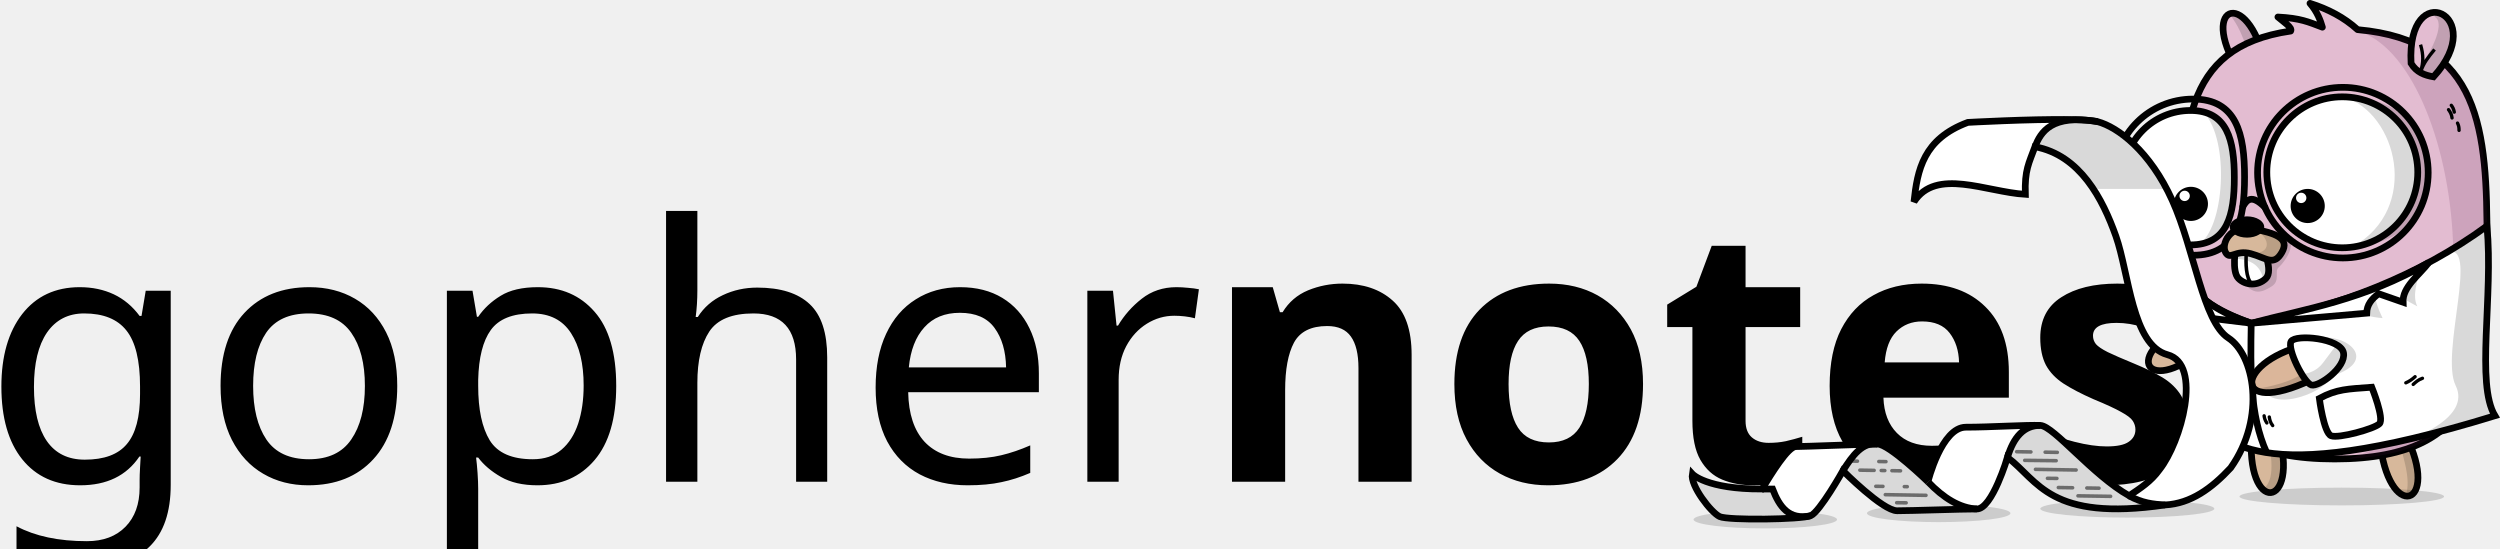
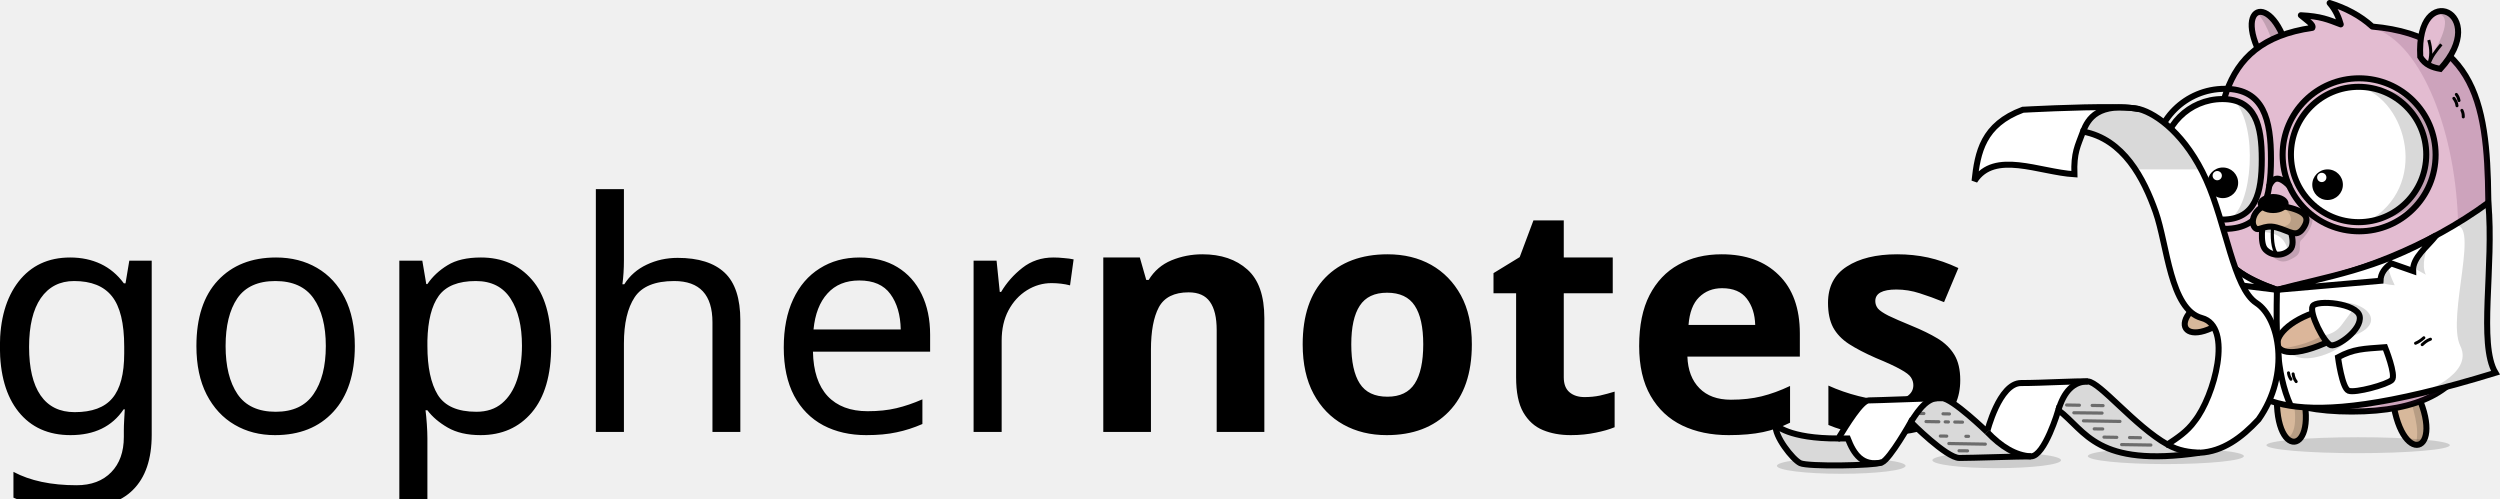
- <svg xmlns="http://www.w3.org/2000/svg" width="185.932mm" height="40.808mm" viewBox="0 0 185.932 40.808" version="1.1" id="svg8778">
+ <svg xmlns="http://www.w3.org/2000/svg" width="207.366mm" height="41.338mm" viewBox="0 0 207.366 41.338" version="1.1" id="svg8778">
  <defs id="defs8772" />
-   <g id="layer1" transform="translate(48.49977,-135.8996)" style="display:none;opacity:0.142" />
-   <g id="layer7" style="display:inline" transform="translate(120.4664,-9.321533)">
+   <g id="layer1" transform="translate(69.93374,-135.8996)" style="display:none;opacity:0.142" />
+   <g id="layer7" style="display:inline" transform="translate(141.9004,-9.321533)">
    <path style="fill:#e3bcd1;fill-opacity:1;stroke:#000000;stroke-width:0.5;stroke-linecap:butt;stroke-linejoin:miter;stroke-miterlimit:4;stroke-dasharray:none;stroke-opacity:1" d="m 47.99,14.051 -1.67,1.002 C 42.762,9.733 46.704,8.185 47.99,14.051 Z" id="path9538" />
    <path style="display:inline;fill:#d7b89b;fill-opacity:1;stroke:#000000;stroke-width:0.5;stroke-linecap:butt;stroke-linejoin:miter;stroke-miterlimit:4;stroke-dasharray:none;stroke-opacity:1" d="m 58.437,41.664 c -0.741,-0.268 -1.348,-0.045 -1.928,0.279 0.605,6.372 4.639,5.08 1.928,-0.279 z" id="path9538-5-3" />
    <path style="display:inline;opacity:0.15;fill:#000000;fill-opacity:1;stroke:none;stroke-width:0.5;stroke-linecap:butt;stroke-linejoin:miter;stroke-miterlimit:4;stroke-dasharray:none;stroke-opacity:1" d="m 57.775,41.548 c 0.455,1.648 1.115,3.378 0.677,4.661 0.914,0.154 1.493,-1.565 -0.014,-4.545 -0.233,-0.085 -0.452,-0.116 -0.663,-0.115 z" id="path9538-5-3-2" />
    <path style="display:inline;fill:#d7b89b;fill-opacity:1;stroke:#000000;stroke-width:0.5;stroke-linecap:butt;stroke-linejoin:miter;stroke-miterlimit:4;stroke-dasharray:none;stroke-opacity:1" d="m 48.957,41.445 c -0.68,-0.398 -1.318,-0.288 -1.947,-0.074 -0.555,6.376 3.645,5.834 1.947,0.074 z" id="path9538-5-3-8" />
    <path style="display:inline;opacity:0.15;fill:#000000;fill-opacity:1;stroke:none;stroke-width:1.89;stroke-linecap:butt;stroke-linejoin:miter;stroke-miterlimit:4;stroke-dasharray:none;stroke-opacity:1" d="m 172.449,38.943 c -0.415,-0.019 -0.797,0.064 -1.143,0.232 3.595,4.257 5.175,10.081 6.67,15.971 l 3.402,-2.041 c -2.126,-9.7 -6.174,-14.037 -8.93,-14.162 z" transform="scale(0.2645833)" id="path9538-4" />
    <path style="opacity:1;fill:#e3bcd1;fill-opacity:1;stroke:#000000;stroke-width:1.89;stroke-linecap:round;stroke-linejoin:round;stroke-miterlimit:4;stroke-dasharray:none;stroke-opacity:1;paint-order:normal" d="m 194.018,36.176 c 2.063,2.396 2.909,4.725 3.483,6.696 -4.024,-1.515 -6.126,-2.518 -12.5,-2.858 1.613,1.4 4.17,2.989 3.584,3.949 -31.088,4.466 -30.465,29.022 -30.465,59.398 0,33.628 -0.521,60.889 42.832,60.889 43.353,0 42.83,-27.261 42.83,-60.889 0,-31.45 -1.539,-56.665 -36.377,-59.799 -3.833,-3.47 -8.365,-5.82 -13.387,-7.387 z" transform="scale(0.2645833)" id="path9353" />
    <path style="opacity:0.15;fill:#000000;fill-opacity:1;stroke:none;stroke-width:0.224px;stroke-linecap:butt;stroke-linejoin:miter;stroke-opacity:1" d="m 46.199,30.025 c 0.865,1.403 1.597,1.017 2.267,0.608 0.699,-0.426 0.194,-1.138 0.527,-1.413 0.333,-0.275 2.152,-2.45 -0.47,-2.653 l -2.456,0.382 z" id="path8279" />
    <path style="opacity:0.15;fill:#000000;fill-opacity:1;stroke:none;stroke-width:0.265px;stroke-linecap:butt;stroke-linejoin:miter;stroke-opacity:1" d="m 53.842,16.528 0.654,11.162 c 3.019,-0.107 6.298,-2.19 5.604,-6.341 -0.694,-4.151 -4.233,-4.882 -6.258,-4.821 z" id="path6378" />
    <path style="opacity:1;fill:#ffffff;fill-opacity:1;stroke:#000000;stroke-width:0.5;stroke-linecap:round;stroke-linejoin:round;stroke-miterlimit:4;stroke-dasharray:none;stroke-opacity:1;paint-order:normal" d="m 45.706,22.537 c 1e-6,2.761 -0.501,4.999 -3.262,4.999 -2.761,0 -4.999,-2.238 -4.999,-4.999 0,-2.761 2.238,-4.999 4.999,-4.999 2.761,0 3.262,2.238 3.262,4.999 z" id="path9334-8" />
    <circle style="opacity:1;fill:#ffffff;fill-opacity:1;stroke:#000000;stroke-width:0.5;stroke-linecap:round;stroke-linejoin:round;stroke-miterlimit:4;stroke-dasharray:none;stroke-opacity:1;paint-order:normal" id="path9334" cx="53.736" cy="22.136" r="5.613" />
    <path style="display:inline;opacity:1;fill:#ffffff;fill-opacity:1;stroke:#000000;stroke-width:0.5;stroke-linecap:butt;stroke-linejoin:miter;stroke-miterlimit:4;stroke-dasharray:none;stroke-opacity:1;paint-order:normal" d="m 45.815,27.742 c 0,0 -0.323,1.758 0.2,2.288 0.524,0.53 1.445,0.58 2.038,5e-6 0.593,-0.58 -0.267,-2.389 -0.267,-2.389 z" id="path9476" />
    <path style="display:inline;opacity:1;fill:none;fill-opacity:1;stroke:#000000;stroke-width:0.5;stroke-linecap:round;stroke-linejoin:round;stroke-miterlimit:4;stroke-dasharray:none;stroke-opacity:1;paint-order:normal" d="m 46.468,22.497 c 1e-6,3.208 -0.588,5.808 -3.827,5.808 -3.239,0 -5.865,-2.6 -5.865,-5.808 0,-3.208 2.626,-5.808 5.865,-5.808 3.239,0 3.827,2.6 3.827,5.808 z" id="path9334-8-8" />
    <path style="opacity:0.15;fill:#000000;fill-opacity:1;stroke:none;stroke-width:0.5;stroke-linecap:butt;stroke-linejoin:miter;stroke-miterlimit:4;stroke-dasharray:none;stroke-opacity:1" d="m 45.869,26.445 -0.629,0.334 c 0,0 -0.096,0.852 -0.066,1.763 1.263,-0.003 2.43,0.14 2.711,1.641 0.131,-0.18 0.245,-0.395 0.336,-0.646 C 48.627,28.424 45.869,26.445 45.869,26.445 Z" id="path7331-4" />
    <path style="display:inline;opacity:1;fill:#d7b89b;fill-opacity:1;stroke:#000000;stroke-width:0.5;stroke-linecap:round;stroke-linejoin:round;stroke-miterlimit:4;stroke-dasharray:none;stroke-opacity:1;paint-order:normal" d="m 49.242,28.094 c -0.613,1.062 -1.156,0.403 -2.311,0.094 -1.155,-0.309 -1.527,0.511 -1.876,-0.094 -0.349,-0.605 0.313,-2.095 2.01,-1.761 1.696,0.334 2.79,0.699 2.177,1.761 z" id="path9458-8" />
    <ellipse style="opacity:1;fill:#000000;fill-opacity:1;stroke:none;stroke-width:0.657;stroke-linecap:round;stroke-linejoin:round;stroke-miterlimit:4;stroke-dasharray:none;stroke-opacity:1;paint-order:normal" id="path9458" cx="46.65" cy="26.204" rx="1.279" ry="0.79" />
    <path style="display:inline;opacity:0.15;fill:#521745;fill-opacity:1;stroke:none;stroke-width:0.5;stroke-linecap:round;stroke-linejoin:round;stroke-miterlimit:4;stroke-dasharray:none;stroke-opacity:1;paint-order:normal" d="m 54.213,11.481 c 8.469,1.024 12.123,28.702 0,31.956 10.417,-0.433 10.287,-7.471 10.287,-16.089 0,-8.515 -0.431,-15.299 -10.287,-15.867 z" id="path9353-1" />
    <path style="display:inline;fill:#e3bcd1;fill-opacity:1;stroke:#000000;stroke-width:0.5;stroke-linecap:butt;stroke-linejoin:miter;stroke-miterlimit:4;stroke-dasharray:none;stroke-opacity:1" d="m 58.851,14.033 c 0.405,0.676 1.016,0.887 1.67,1.002 4.226,-4.619 -2.022,-7.503 -1.67,-1.002 z" id="path9538-5" />
    <path style="display:inline;fill:#d7b89b;fill-opacity:1;stroke:#000000;stroke-width:0.5;stroke-linecap:butt;stroke-linejoin:miter;stroke-miterlimit:4;stroke-dasharray:none;stroke-opacity:1" d="m 42.644,33.363 c 0.732,0.293 1.037,0.863 1.254,1.491 -4.69,4.356 -6.843,0.708 -1.254,-1.491 z" id="path9538-5-3-7-3" />
    <circle style="display:inline;opacity:1;fill:#000000;fill-opacity:1;stroke:none;stroke-width:0.113;stroke-linecap:round;stroke-linejoin:round;stroke-miterlimit:4;stroke-dasharray:none;stroke-opacity:1;paint-order:normal" id="path9334-0" cx="51.164" cy="24.641" r="1.27" />
    <circle style="display:inline;opacity:1;fill:#000000;fill-opacity:1;stroke:none;stroke-width:0.113;stroke-linecap:round;stroke-linejoin:round;stroke-miterlimit:4;stroke-dasharray:none;stroke-opacity:1;paint-order:normal" id="path9334-0-3" cx="42.476" cy="24.485" r="1.27" />
    <path style="display:inline;opacity:0.15;fill:#000000;fill-opacity:1;stroke:none;stroke-width:0.5;stroke-linecap:round;stroke-linejoin:round;stroke-miterlimit:4;stroke-dasharray:none;stroke-opacity:1;paint-order:normal" d="m 53.842,16.528 c 3.956,1.16 5.773,8.291 0.654,11.162 2.778,-0.38 4.85,-2.751 4.853,-5.555 -0.002,-3.057 -2.45,-5.55 -5.507,-5.607 z" id="path9334-5" />
    <circle style="display:inline;opacity:1;fill:#ffffff;fill-opacity:1;stroke:none;stroke-width:0.034;stroke-linecap:round;stroke-linejoin:round;stroke-miterlimit:4;stroke-dasharray:none;stroke-opacity:1;paint-order:normal" id="path9334-0-4" cx="50.681" cy="24.04" r="0.385" />
    <circle style="display:inline;opacity:1;fill:#ffffff;fill-opacity:1;stroke:none;stroke-width:0.034;stroke-linecap:round;stroke-linejoin:round;stroke-miterlimit:4;stroke-dasharray:none;stroke-opacity:1;paint-order:normal" id="path9334-0-4-5" cx="42.011" cy="23.89" r="0.385" />
    <path style="fill:none;stroke:#000000;stroke-width:0.265px;stroke-linecap:butt;stroke-linejoin:miter;stroke-opacity:1" d="m 46.598,28.125 c -0.046,0.75 -0.046,1.893 0.416,2.323" id="path5455" />
    <path style="display:inline;opacity:0.15;fill:#000000;fill-opacity:1;stroke:none;stroke-width:1.89;stroke-linecap:butt;stroke-linejoin:miter;stroke-miterlimit:4;stroke-dasharray:none;stroke-opacity:1" d="m 182.355,155.301 c 0.023,6.099 2.578,14.049 -1.324,17.279 3.537,2.871 7.925,-3.053 4.006,-16.344 -0.913,-0.534 -1.804,-0.817 -2.682,-0.936 z" transform="scale(0.2645833)" id="path9538-5-3-8-7" />
    <path style="fill:#ffffff;fill-opacity:1;stroke:#000000;stroke-width:0.5;stroke-linecap:butt;stroke-linejoin:miter;stroke-miterlimit:4;stroke-dasharray:none;stroke-opacity:1" d="m 64.497,26.132 c -5.002,3.641 -10.894,5.981 -17.534,7.229 -2.547,-0.913 -4.563,-2.072 -5.125,-4.111 -0.148,4.338 1.76,7.445 0.603,10.886 2.831,1.872 4.561,5.663 22.647,0.106 -1.434,-2.392 -0.105,-8.847 -0.591,-14.11 z" id="path5457" />
    <path style="opacity:0.15;fill:#000000;fill-opacity:1;stroke:none;stroke-width:0.265px;stroke-linecap:butt;stroke-linejoin:miter;stroke-opacity:1" d="m 53.039,31.841 c 1.231,0.38 1.884,0.985 3.693,1.141 -0.328,-0.691 -0.634,-1.457 -0.581,-2.202 l 0.436,-0.174 2.725,1.5 c -0.394,-0.826 0.005,-1.901 0.294,-2.94 z" id="path6461" />
    <path style="fill:#ffffff;fill-opacity:1;stroke:#000000;stroke-width:0.5;stroke-linecap:butt;stroke-linejoin:miter;stroke-miterlimit:4;stroke-dasharray:none;stroke-opacity:1" d="m 46.963,33.361 8.588,-0.749 c 0.014,-0.623 0.375,-1.072 0.892,-1.444 l 1.813,0.633 c -0.052,-1.134 1.177,-1.994 1.918,-2.958 -4.817,2.814 -9.249,3.458 -13.211,4.517 z" id="path5475" />
    <path style="fill:#ffffff;fill-opacity:1;stroke:#000000;stroke-width:0.5;stroke-linecap:butt;stroke-linejoin:miter;stroke-miterlimit:4;stroke-dasharray:none;stroke-opacity:1" d="m 46.963,33.361 -3.566,-0.438 -0.163,-0.887 -0.805,-0.105 -0.59,-2.681 c 0.933,2.426 2.959,3.363 5.125,4.111 z" id="path5477" />
    <path style="opacity:0.15;fill:#000000;fill-opacity:1;stroke:none;stroke-width:0.197px;stroke-linecap:butt;stroke-linejoin:miter;stroke-opacity:1" d="m 53.433,36.828 c -0.802,1.144 -1.705,1.686 -2.844,2.022 -1.451,0.428 -3.084,0.285 -3.197,-1.953 z" id="path7161" />
    <path style="opacity:1;fill:#dbb69a;fill-opacity:1;stroke:#000000;stroke-width:0.5;stroke-linecap:butt;stroke-linejoin:miter;stroke-miterlimit:4;stroke-dasharray:none;stroke-opacity:1" d="m 50.958,34.987 c -5.478,1.363 -5.395,5.636 1.069,2.288 -0.348,-1.057 -0.664,-1.577 -1.069,-2.288 z" id="path7191" />
    <path style="opacity:0.15;fill:#000000;fill-opacity:1;stroke:none;stroke-width:0.371;stroke-linecap:butt;stroke-linejoin:miter;stroke-miterlimit:4;stroke-dasharray:none;stroke-opacity:1" d="m 51.564,36.107 c -0.31,0.997 -1.699,1.731 -4.331,2.161 0.555,0.471 2.132,0.386 4.794,-0.993 -0.157,-0.477 -0.308,-0.843 -0.463,-1.168 z" id="path7191-7" />
    <path style="opacity:0.15;fill:#000000;fill-opacity:1;stroke:none;stroke-width:1px;stroke-linecap:butt;stroke-linejoin:miter;stroke-opacity:1" d="m 195.281,130.338 0.002,0.008 c 3.732,0.435 7.722,1.791 8.15,4.051 0.423,2.235 -2.244,3.862 -3.949,6.721 l 0.004,0.008 c 14.614,-4.138 5.073,-12.707 -4.207,-10.787 z" transform="scale(0.2645833)" id="path6443" />
    <path style="opacity:1;fill:#ffffff;fill-opacity:1;stroke:#000000;stroke-width:0.5;stroke-linecap:butt;stroke-linejoin:round;stroke-miterlimit:4;stroke-dasharray:none;stroke-opacity:1" d="m 49.929,34.714 c -0.316,0.55 0.956,3.082 1.507,3.241 0.551,0.159 2.597,-1.3 2.39,-2.395 -0.208,-1.096 -3.58,-1.396 -3.896,-0.845 z" id="path7191-90" />
    <path style="opacity:0.15;fill:#000000;fill-opacity:1;stroke:none;stroke-width:0.452;stroke-linecap:butt;stroke-linejoin:round;stroke-miterlimit:4;stroke-dasharray:none;stroke-opacity:1" d="m 53.317,34.965 c 0,0 -0.315,0.384 -0.976,1.291 -0.661,0.907 -1.626,0.885 -1.626,0.885 0.036,0.024 0.689,0.804 0.721,0.813 0.551,0.159 2.597,-1.3 2.39,-2.395 -0.068,-0.359 0.021,-0.408 -0.508,-0.594 z" id="path7191-90-8" />
    <path style="opacity:1;fill:#ffffff;fill-opacity:1;stroke:#000000;stroke-width:0.5;stroke-linecap:butt;stroke-linejoin:miter;stroke-miterlimit:4;stroke-dasharray:none;stroke-opacity:1" d="m 56.5,40.835 c -0.374,0.38 -3.043,1.111 -3.592,0.898 -0.549,-0.213 -0.878,-2.779 -0.878,-2.779 1.314,-0.703 2.092,-0.697 3.9,-0.833 0,0 0.943,2.334 0.57,2.714 z" id="path7226" />
    <path style="fill:none;stroke:#000000;stroke-width:0.5;stroke-linecap:butt;stroke-linejoin:miter;stroke-miterlimit:4;stroke-dasharray:none;stroke-opacity:1" d="m 46.963,33.361 c -0.056,3.409 -0.126,6.824 1.15,9.625" id="path6214" />
    <path style="display:inline;opacity:0.15;fill:#000000;fill-opacity:1;stroke:none;stroke-width:1.89;stroke-linecap:butt;stroke-linejoin:miter;stroke-miterlimit:4;stroke-dasharray:none;stroke-opacity:1" d="m 243.768,98.768 c -0.313,0.584 -5.332,3.444 -11.474,7.514 9.749,-3.976 -1.805,28.299 2.68,37.364 4.484,9.065 -12.641,14.943 -12.641,14.943 4.764,-1.261 18.127,-4.791 23.668,-6.493 -5.419,-9.04 -0.398,-33.438 -2.232,-53.328 z" transform="scale(0.2645833)" id="path5457-4" />
    <path style="opacity:1;fill:none;stroke:#000000;stroke-width:0.25;stroke-linecap:round;stroke-linejoin:miter;stroke-miterlimit:4;stroke-dasharray:none;stroke-opacity:1" d="m 61.844,17.154 c 0.109,0.144 0.174,0.264 0.222,0.506" id="path7247-9-8-8-9" />
    <path style="opacity:1;fill:none;stroke:#000000;stroke-width:0.25;stroke-linecap:round;stroke-linejoin:miter;stroke-miterlimit:4;stroke-dasharray:none;stroke-opacity:1" d="m 61.638,17.478 c 0.124,0.167 0.237,0.367 0.261,0.615" id="path7247-9-8-9-2-1" />
    <path style="opacity:1;fill:none;stroke:#000000;stroke-width:0.25;stroke-linecap:round;stroke-linejoin:miter;stroke-miterlimit:4;stroke-dasharray:none;stroke-opacity:1" d="m 62.306,18.476 c 0.077,0.163 0.117,0.294 0.114,0.541" id="path7247-9-8-8-9-5" />
    <path style="opacity:1;fill:none;stroke:#000000;stroke-width:0.25;stroke-linecap:round;stroke-linejoin:miter;stroke-miterlimit:4;stroke-dasharray:none;stroke-opacity:1" d="M 59.01,37.911 C 59.202,37.739 59.387,37.563 59.698,37.456" id="path7247" />
    <path style="opacity:1;fill:none;stroke:#000000;stroke-width:0.25;stroke-linecap:round;stroke-linejoin:miter;stroke-miterlimit:4;stroke-dasharray:none;stroke-opacity:1" d="m 58.462,37.793 c 0.243,-0.103 0.472,-0.258 0.688,-0.455" id="path7247-9" />
    <path style="opacity:1;fill:none;stroke:#000000;stroke-width:0.25;stroke-linecap:round;stroke-linejoin:miter;stroke-miterlimit:4;stroke-dasharray:none;stroke-opacity:1" d="m 47.922,40.248 c 0.024,0.184 0.064,0.319 0.203,0.53" id="path7247-9-8-8" />
    <path style="opacity:1;fill:none;stroke:#000000;stroke-width:0.25;stroke-linecap:round;stroke-linejoin:miter;stroke-miterlimit:4;stroke-dasharray:none;stroke-opacity:1" d="m 48.306,40.335 c 0.03,0.211 0.092,0.44 0.254,0.638" id="path7247-9-8-9-2" />
    <path style="display:inline;opacity:0.15;fill:#110c07;fill-opacity:1;stroke:none;stroke-width:1.89;stroke-linecap:round;stroke-linejoin:round;stroke-miterlimit:4;stroke-dasharray:none;stroke-opacity:1;paint-order:normal" d="m 177.602,99.488 c 3.771,0.817 7.372,6.709 0,7.117 4.204,1.193 6.237,3.516 8.512,-0.424 2.317,-4.013 -1.817,-5.392 -8.229,-6.654 -0.098,-0.019 -0.187,-0.023 -0.283,-0.039 z" transform="scale(0.2645833)" id="path9458-8-6" />
    <path style="display:inline;opacity:0.15;fill:#000000;fill-opacity:1;stroke:none;stroke-width:1.89;stroke-linecap:round;stroke-linejoin:round;stroke-miterlimit:4;stroke-dasharray:none;stroke-opacity:1;paint-order:normal" d="m 164.113,66.715 c 7.603,8.324 5.72,32.944 -1.393,37.197 8.412,-1.19 10.025,-9.121 10.025,-18.734 0,-9.058 -1.431,-16.623 -8.633,-18.463 z" transform="scale(0.2645833)" id="path9334-8-9" />
    <path style="display:inline;opacity:0.15;fill:#000000;fill-opacity:1;stroke:none;stroke-width:0.5;stroke-linecap:butt;stroke-linejoin:miter;stroke-miterlimit:4;stroke-dasharray:none;stroke-opacity:1" d="m 61.214,10.286 c -0.195,0.009 -0.415,0.101 -0.642,0.275 0.827,0.337 0.009,2.384 -1.27,3.993 0.204,0.074 1.001,0.442 1.22,0.481 2.001,-2.993 1.63,-4.792 0.692,-4.749 z" id="path9538-5-4" />
    <path style="opacity:1;fill:none;stroke:#000000;stroke-width:0.25;stroke-linecap:butt;stroke-linejoin:miter;stroke-miterlimit:4;stroke-dasharray:none;stroke-opacity:1" d="m 59.556,12.642 c 0.237,0.813 0.203,1.322 0.013,2.008 0.228,-0.67 0.541,-1.047 1.028,-1.649" id="path7033" />
    <circle style="display:inline;opacity:1;fill:none;fill-opacity:1;stroke:#000000;stroke-width:0.5;stroke-linecap:round;stroke-linejoin:round;stroke-miterlimit:4;stroke-dasharray:none;stroke-opacity:1;paint-order:normal" id="path9334-08" cx="53.78" cy="22.162" r="6.345" />
    <path style="fill:none;stroke:#000000;stroke-width:0.5;stroke-linecap:round;stroke-linejoin:miter;stroke-miterlimit:4;stroke-dasharray:none;stroke-opacity:1" d="m 46.334,24.701 c 0.304,-0.534 0.661,-0.95 1.646,0.033" id="path6493" />
    <ellipse style="opacity:0.15;fill:#000000;fill-opacity:1;stroke:none;stroke-width:0.5;stroke-linecap:round;stroke-linejoin:round;stroke-miterlimit:4;stroke-dasharray:none;stroke-dashoffset:0;stroke-opacity:1;paint-order:normal" id="path6588" cx="53.698" cy="46.249" rx="7.607" ry="0.661" />
    <ellipse style="display:inline;opacity:0.15;fill:#000000;fill-opacity:1;stroke:none;stroke-width:0.461;stroke-linecap:round;stroke-linejoin:round;stroke-miterlimit:4;stroke-dasharray:none;stroke-dashoffset:0;stroke-opacity:1;paint-order:normal" id="path6588-4" cx="37.749" cy="47.155" rx="6.471" ry="0.661" />
    <ellipse style="display:inline;opacity:0.15;fill:#000000;fill-opacity:1;stroke:none;stroke-width:0.419;stroke-linecap:round;stroke-linejoin:round;stroke-miterlimit:4;stroke-dasharray:none;stroke-dashoffset:0;stroke-opacity:1;paint-order:normal" id="path6588-4-0" cx="23.72" cy="47.493" rx="5.335" ry="0.661" />
    <ellipse style="display:inline;opacity:0.15;fill:#000000;fill-opacity:1;stroke:none;stroke-width:0.419;stroke-linecap:round;stroke-linejoin:round;stroke-miterlimit:4;stroke-dasharray:none;stroke-dashoffset:0;stroke-opacity:1;paint-order:normal" id="path6588-4-0-5" cx="10.824" cy="47.961" rx="5.335" ry="0.661" />
  </g>
-   <g id="layer6" style="display:inline" transform="translate(120.4664,-9.321533)">
-     <text xml:space="preserve" style="font-style:normal;font-weight:normal;font-size:26.506px;line-height:1.25;font-family:sans-serif;letter-spacing:0px;word-spacing:0px;fill:#000000;fill-opacity:1;stroke:none;stroke-width:0.663" x="-121.818" y="45.146" id="text4656">
-       <tspan id="tspan4654" x="-121.818" y="45.146" style="font-style:normal;font-variant:normal;font-weight:normal;font-stretch:normal;font-family:Ubuntu;-inkscape-font-specification:Ubuntu;stroke-width:0.663">gopher<tspan style="font-style:normal;font-variant:normal;font-weight:bold;font-stretch:normal;font-family:Ubuntu;-inkscape-font-specification:'Ubuntu Bold'" id="tspan4576">notes</tspan>
+   <g id="layer6" style="display:inline" transform="translate(141.9004,-9.321533)">
+     <text xml:space="preserve" style="font-style:normal;font-weight:normal;font-size:26.506px;line-height:1.25;font-family:sans-serif;letter-spacing:0px;word-spacing:0px;fill:#000000;fill-opacity:1;stroke:none;stroke-width:0.663" x="-143.363" y="45.146" id="text4656">
+       <tspan id="tspan4654" x="-143.363" y="45.146" style="font-style:normal;font-variant:normal;font-weight:normal;font-stretch:normal;font-family:Ubuntu;-inkscape-font-specification:Ubuntu;stroke-width:0.663">gopher<tspan style="font-style:normal;font-variant:normal;font-weight:bold;font-stretch:normal;font-family:Ubuntu;-inkscape-font-specification:'Ubuntu Bold'" id="tspan4576">notes</tspan>
      </tspan>
    </text>
  </g>
-   <g id="layer4" style="display:inline" transform="translate(120.4664,-9.321533)">
+   <g id="layer4" style="display:inline" transform="translate(141.9004,-9.321533)">
    <path style="fill:#ffffff;fill-opacity:1;stroke:#000000;stroke-width:1.89;stroke-linecap:butt;stroke-linejoin:miter;stroke-miterlimit:4;stroke-dasharray:none;stroke-opacity:1" d="m 126.26,68.83 c -11.052,-0.154 -28.416,0.807 -28.416,0.807 -12.53,4.659 -14.178,13.361 -15.143,22.316 6.225,-9.641 20.218,-2.775 31.301,-2.092 -0.229,-6.863 1.016,-8.762 2.711,-13.383 12.718,2.354 19.05,14.719 22.746,25.141 3.696,10.421 4.557,30.653 14.49,33.314 9.933,2.662 3.875,24.579 -2.246,32.312 -2.389,3.352 -5.484,5.293 -8.525,7.342 -10.25,-5.786 -21.206,-19.596 -24.928,-19.771 -3.721,-0.176 -14.139,0.498 -20.969,0.498 -6.83,0 -10.675,15.306 -10.645,15.346 0,0 -10.927,-10.604 -14.158,-10.604 -3.231,0 -20.719,0.703 -22.965,0.703 -2.246,0 -6.944,7.708 -9.52,11.934 -15.71,0.063 -19.611,-4.248 -19.611,-4.248 -0.58,3.337 5.315,10.886 7.703,11.996 2.388,1.11 23.022,0.833 25.578,-0.246 2.556,-1.079 9.061,-12.643 9.061,-12.643 0,0 11.142,11.248 15.236,11.248 4.095,0 18.108,-0.5 22.422,-0.5 4.313,0 8.6,-14.512 8.6,-14.512 8.661,6.543 11.846,18.122 44.355,13.377 7.189,-0.391 13.043,-4.665 18.389,-10.418 10.137,-14.331 6.524,-31.853 -0.66,-36.518 -7.185,-4.665 -9.475,-24.742 -15.756,-38.664 -6.28,-13.922 -15.359,-20.627 -20.979,-22.133 -1.405,-0.376 -4.388,-0.552 -8.072,-0.604 z" id="path5366" transform="scale(0.2645833)" />
    <path style="fill:none;stroke:#000000;stroke-width:0.5;stroke-linecap:butt;stroke-linejoin:miter;stroke-miterlimit:4;stroke-dasharray:none;stroke-opacity:1" d="m 30.88,20.235 c 0.426,-1.086 1.227,-2.455 4.661,-1.864" id="path5380" />
    <path style="fill:none;stroke:#000000;stroke-width:0.5;stroke-linecap:butt;stroke-linejoin:miter;stroke-miterlimit:4;stroke-dasharray:none;stroke-opacity:1" d="m 10.582,45.692 h 0.783 c 0.508,1.306 1.205,2.333 2.834,1.985" id="path5368" />
    <path style="fill:none;stroke:#000000;stroke-width:0.5;stroke-linecap:butt;stroke-linejoin:miter;stroke-miterlimit:4;stroke-dasharray:none;stroke-opacity:1" d="m 16.596,44.332 c 0.717,-1.149 1.476,-2.155 2.58,-1.984" id="path5370" />
    <path style="fill:none;stroke:#000000;stroke-width:0.5;stroke-linecap:butt;stroke-linejoin:miter;stroke-miterlimit:4;stroke-dasharray:none;stroke-opacity:1" d="m 22.923,45.154 c 1.154,1.207 2.358,1.957 3.637,2.022" id="path5372" />
    <path style="fill:none;stroke:#000000;stroke-width:0.5;stroke-linecap:butt;stroke-linejoin:miter;stroke-miterlimit:4;stroke-dasharray:none;stroke-opacity:1" d="m 28.835,43.336 c 0.454,-1.512 1.23,-2.385 2.452,-2.374" id="path5374" />
    <path style="fill:none;stroke:#000000;stroke-width:0.5;stroke-linecap:butt;stroke-linejoin:miter;stroke-miterlimit:4;stroke-dasharray:none;stroke-opacity:1" d="m 37.882,46.193 c 0.929,0.537 1.812,0.637 2.688,0.683" id="path5376" />
    <path style="display:inline;opacity:0.15;fill:#000000;fill-opacity:1;stroke:none;stroke-width:1.89;stroke-linecap:butt;stroke-linejoin:miter;stroke-miterlimit:4;stroke-dasharray:none;stroke-opacity:1" d="m 20.383,168.445 c -0.58,3.337 5.315,10.886 7.703,11.996 2.385,1.109 22.974,0.834 25.566,-0.242 -4.661,0.639 -8.675,-0.883 -10.699,-7.506 h -2.959 c -15.71,0.063 -19.611,-4.248 -19.611,-4.248 z" transform="scale(0.2645833)" id="path5366-0" />
    <path style="display:inline;opacity:0.15;fill:#010101;fill-opacity:1;stroke:none;stroke-width:1.89;stroke-linecap:butt;stroke-linejoin:miter;stroke-miterlimit:4;stroke-dasharray:none;stroke-opacity:1" d="m 72.479,160.057 c -0.242,0 -0.998,0.026 -1.387,0.033 -3.816,0.437 -6.269,3.93 -8.367,7.463 0,0 0.025,0.023 0.025,0.023 2.186,1.88 4.153,3.922 6.32,5.816 0.778,0.658 1.576,1.313 2.375,1.928 1.874,1.381 3.972,2.596 6.516,3.48 l 10.785,-0.24 c 3.788,-0.104 7.291,-0.192 9.793,-0.229 -7.964,-1.182 -21.781,-17.947 -26.061,-18.275 z" transform="scale(0.2645833)" id="path5366-2" />
    <path style="display:inline;opacity:0.15;fill:#000000;fill-opacity:1;stroke:none;stroke-width:1.89;stroke-linecap:butt;stroke-linejoin:miter;stroke-miterlimit:4;stroke-dasharray:none;stroke-opacity:1" d="m 117.064,154.797 c -4.073,0.086 -6.606,4.709 -8.082,8.992 2.417,1.826 4.418,4.042 6.738,6.188 8.27,6.452 15.797,8.165 22.715,8.285 0.091,0.002 0.186,6e-4 0.277,0.002 4.724,0.054 9.146,-0.592 13.344,-0.973 -2.636,0.07 -5.646,-1.025 -8.777,-2.771 -0.034,0.023 -0.068,0.046 -0.102,0.068 -1.671,-0.944 -3.361,-2.112 -5.035,-3.389 -9.188,-6.615 -18.207,-16.248 -20.896,-16.398 -0.063,-7.8e-4 -0.117,-0.003 -0.182,-0.004 z m 34.992,22.494 c 0.437,-0.011 0.866,-0.047 1.281,-0.125 -0.418,0.031 -0.858,0.087 -1.281,0.125 z" transform="scale(0.2645833)" id="path5366-1" />
    <path style="display:inline;opacity:0.15;fill:#000000;fill-opacity:1;stroke:none;stroke-width:1.89;stroke-linecap:butt;stroke-linejoin:miter;stroke-miterlimit:4;stroke-dasharray:none;stroke-opacity:1" d="m 126.26,68.83 c -7.677,1.726 -7.985,4.802 -9.547,7.648 7.368,1.364 12.582,6.095 16.393,11.854 h 20.615 c -6.15,-11.724 -14.226,-17.515 -19.389,-18.898 -1.405,-0.376 -4.388,-0.552 -8.072,-0.604 z" transform="scale(0.2645833)" id="path5366-6" />
  </g>
-   <g id="layer2" style="display:inline;opacity:0.5" transform="translate(120.4664,-9.321533)">
+   <g id="layer2" style="display:inline;opacity:0.5" transform="translate(141.9004,-9.321533)">
    <path style="fill:none;stroke:#000000;stroke-width:0.265;stroke-linecap:round;stroke-linejoin:miter;stroke-miterlimit:4;stroke-dasharray:1.06, 1.06;stroke-dashoffset:0;stroke-opacity:1" d="m 29.518,42.916 3.023,0.05" id="path5207" />
    <path style="fill:none;stroke:#000000;stroke-width:0.265;stroke-linecap:round;stroke-linejoin:miter;stroke-miterlimit:4;stroke-dasharray:none;stroke-opacity:1" d="m 30.118,43.559 2.338,0.026" id="path5207-2" />
    <path style="fill:none;stroke:#000000;stroke-width:0.265;stroke-linecap:round;stroke-linejoin:miter;stroke-miterlimit:4;stroke-dasharray:none;stroke-opacity:1" d="m 30.917,44.227 3.023,0.05" id="path5207-2-8" />
    <path style="fill:none;stroke:#000000;stroke-width:0.265;stroke-linecap:round;stroke-linejoin:miter;stroke-miterlimit:4;stroke-dasharray:none;stroke-opacity:1" d="m 31.809,44.895 0.702,0.008" id="path5207-2-8-4" />
    <path style="fill:none;stroke:#000000;stroke-width:0.265;stroke-linecap:round;stroke-linejoin:miter;stroke-miterlimit:4;stroke-dasharray:1.06, 1.06;stroke-dashoffset:0;stroke-opacity:1" d="m 32.618,45.58 3.023,0.05" id="path5207-2-8-4-7" />
    <path style="fill:none;stroke:#000000;stroke-width:0.265;stroke-linecap:round;stroke-linejoin:miter;stroke-miterlimit:4;stroke-dasharray:none;stroke-opacity:1" d="m 34.08,46.198 2.425,0.038" id="path5207-2-8-4-7-2" />
    <path style="fill:none;stroke:#000000;stroke-width:0.265;stroke-linecap:round;stroke-linejoin:miter;stroke-miterlimit:4;stroke-dasharray:0.53, 1.59;stroke-dashoffset:0;stroke-opacity:1" d="m 17.147,43.611 3.023,0.05" id="path5207-5" />
    <path style="fill:none;stroke:#000000;stroke-width:0.265;stroke-linecap:round;stroke-linejoin:miter;stroke-miterlimit:4;stroke-dasharray:0.53, 1.59;stroke-dashoffset:0;stroke-opacity:1" d="m 19.043,45.49 2.338,0.026" id="path5207-2-3" />
    <path style="fill:none;stroke:#000000;stroke-width:0.265;stroke-linecap:round;stroke-linejoin:miter;stroke-miterlimit:4;stroke-dasharray:1.06, 0.53, 0.265, 0.53;stroke-dashoffset:0;stroke-opacity:1" d="m 17.857,44.288 3.023,0.05" id="path5207-2-8-2" />
    <path style="fill:none;stroke:#000000;stroke-width:0.265;stroke-linecap:round;stroke-linejoin:miter;stroke-miterlimit:4;stroke-dasharray:none;stroke-opacity:1" d="m 20.596,46.71 0.702,0.008" id="path5207-2-8-4-1" />
    <path style="fill:none;stroke:#000000;stroke-width:0.265;stroke-linecap:round;stroke-linejoin:miter;stroke-miterlimit:4;stroke-dasharray:none;stroke-opacity:1" d="m 19.75,46.111 3.023,0.05" id="path5207-2-8-4-7-9" />
  </g>
-   <g id="layer5" style="display:inline" transform="translate(120.4664,-9.321533)" />
+   <g id="layer5" style="display:inline" transform="translate(141.9004,-9.321533)" />
</svg>
